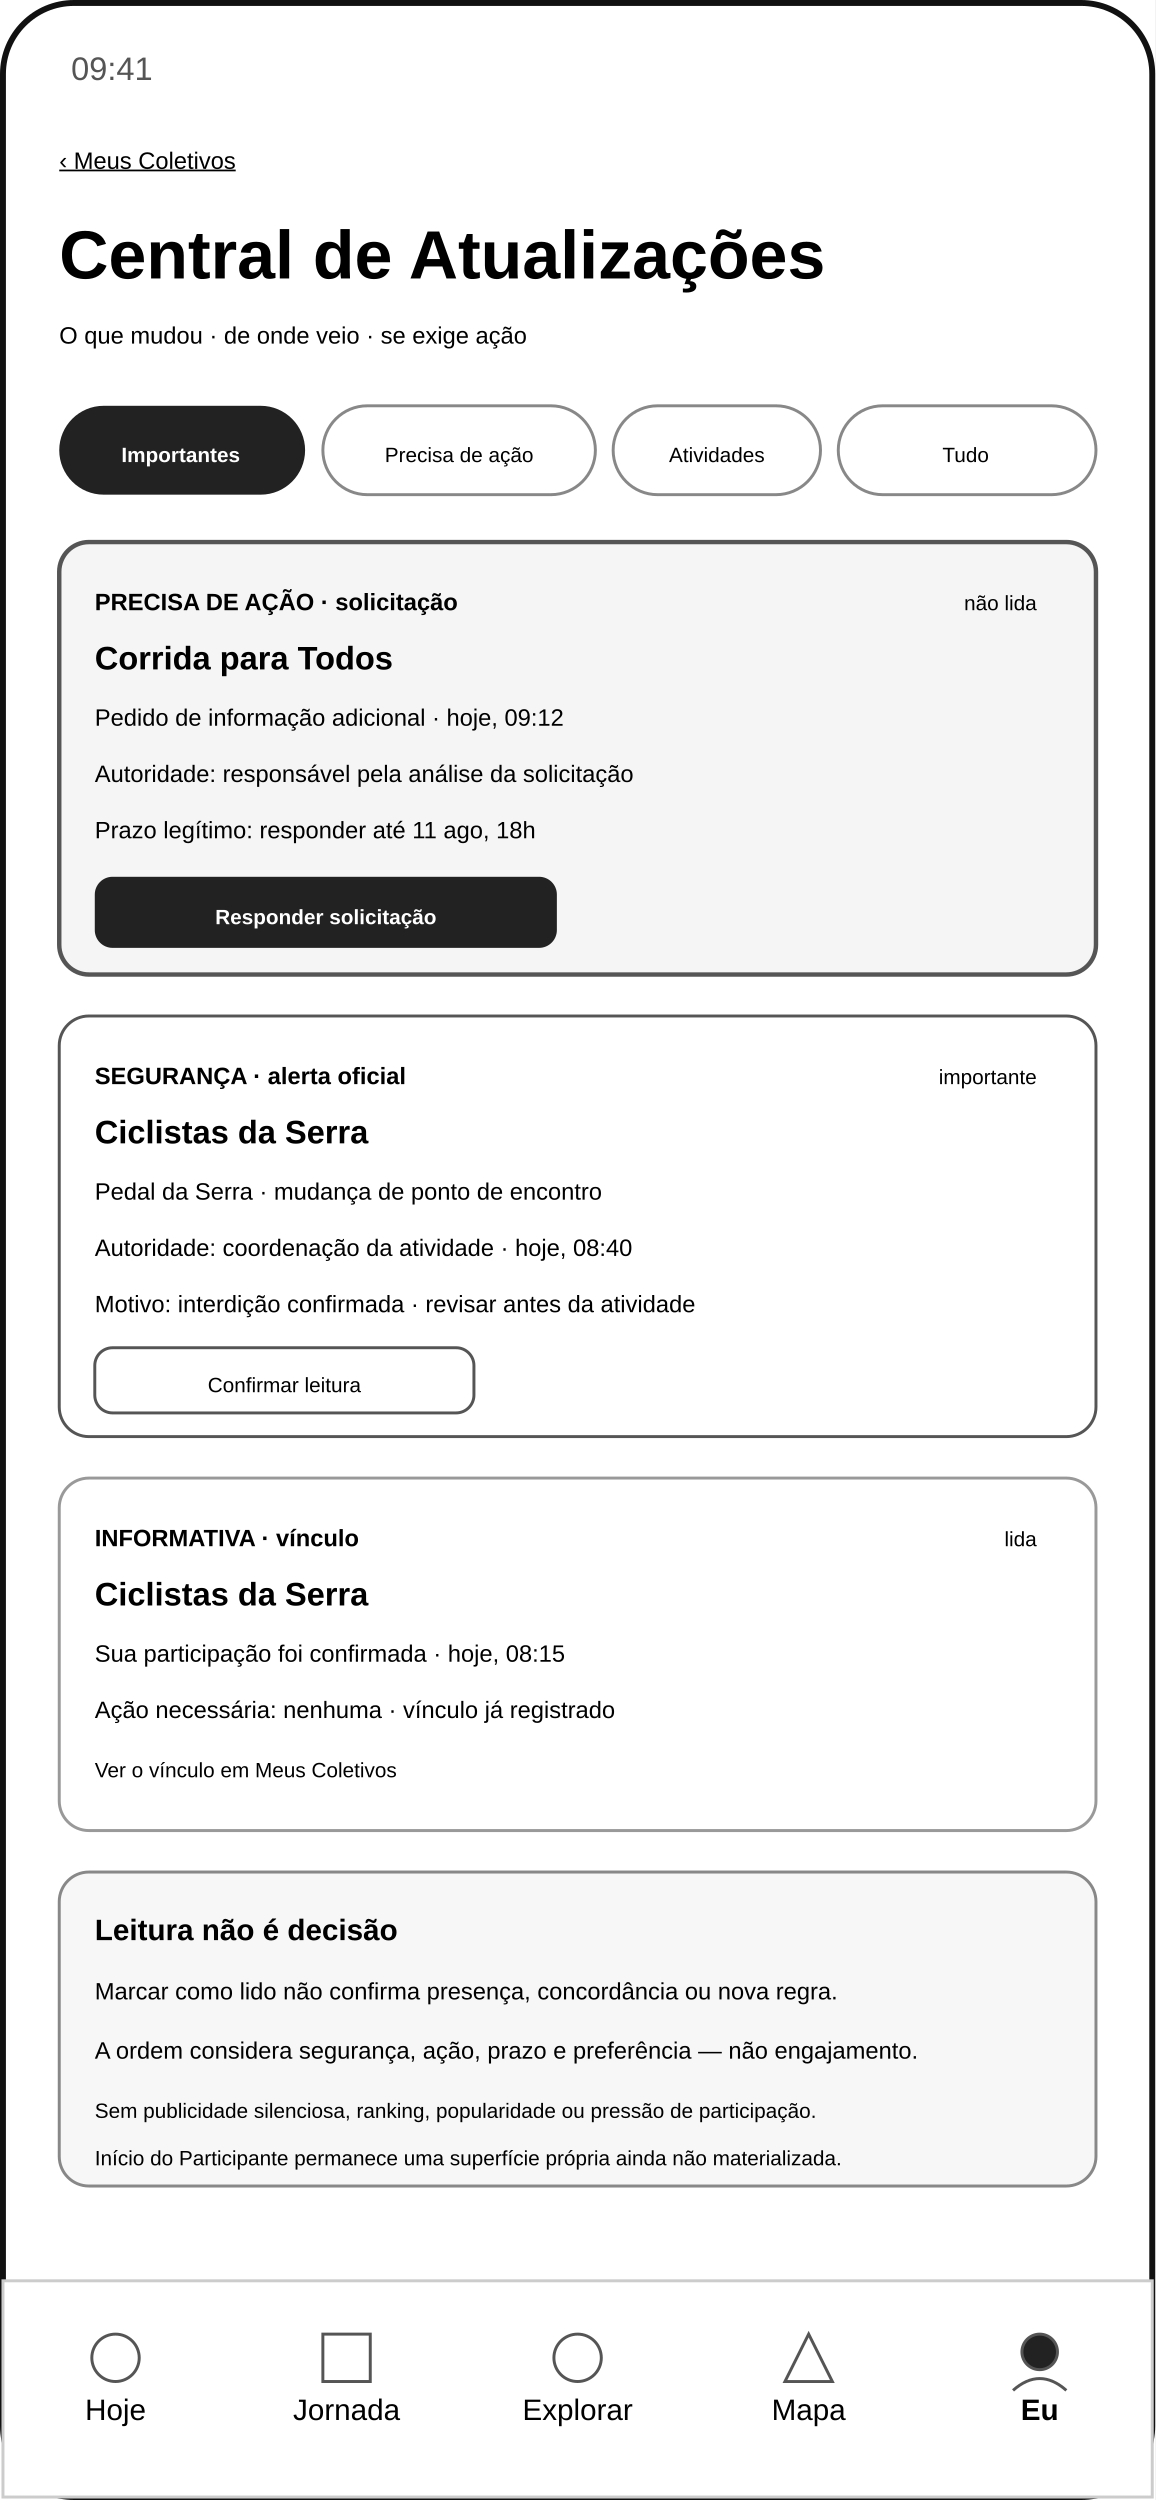
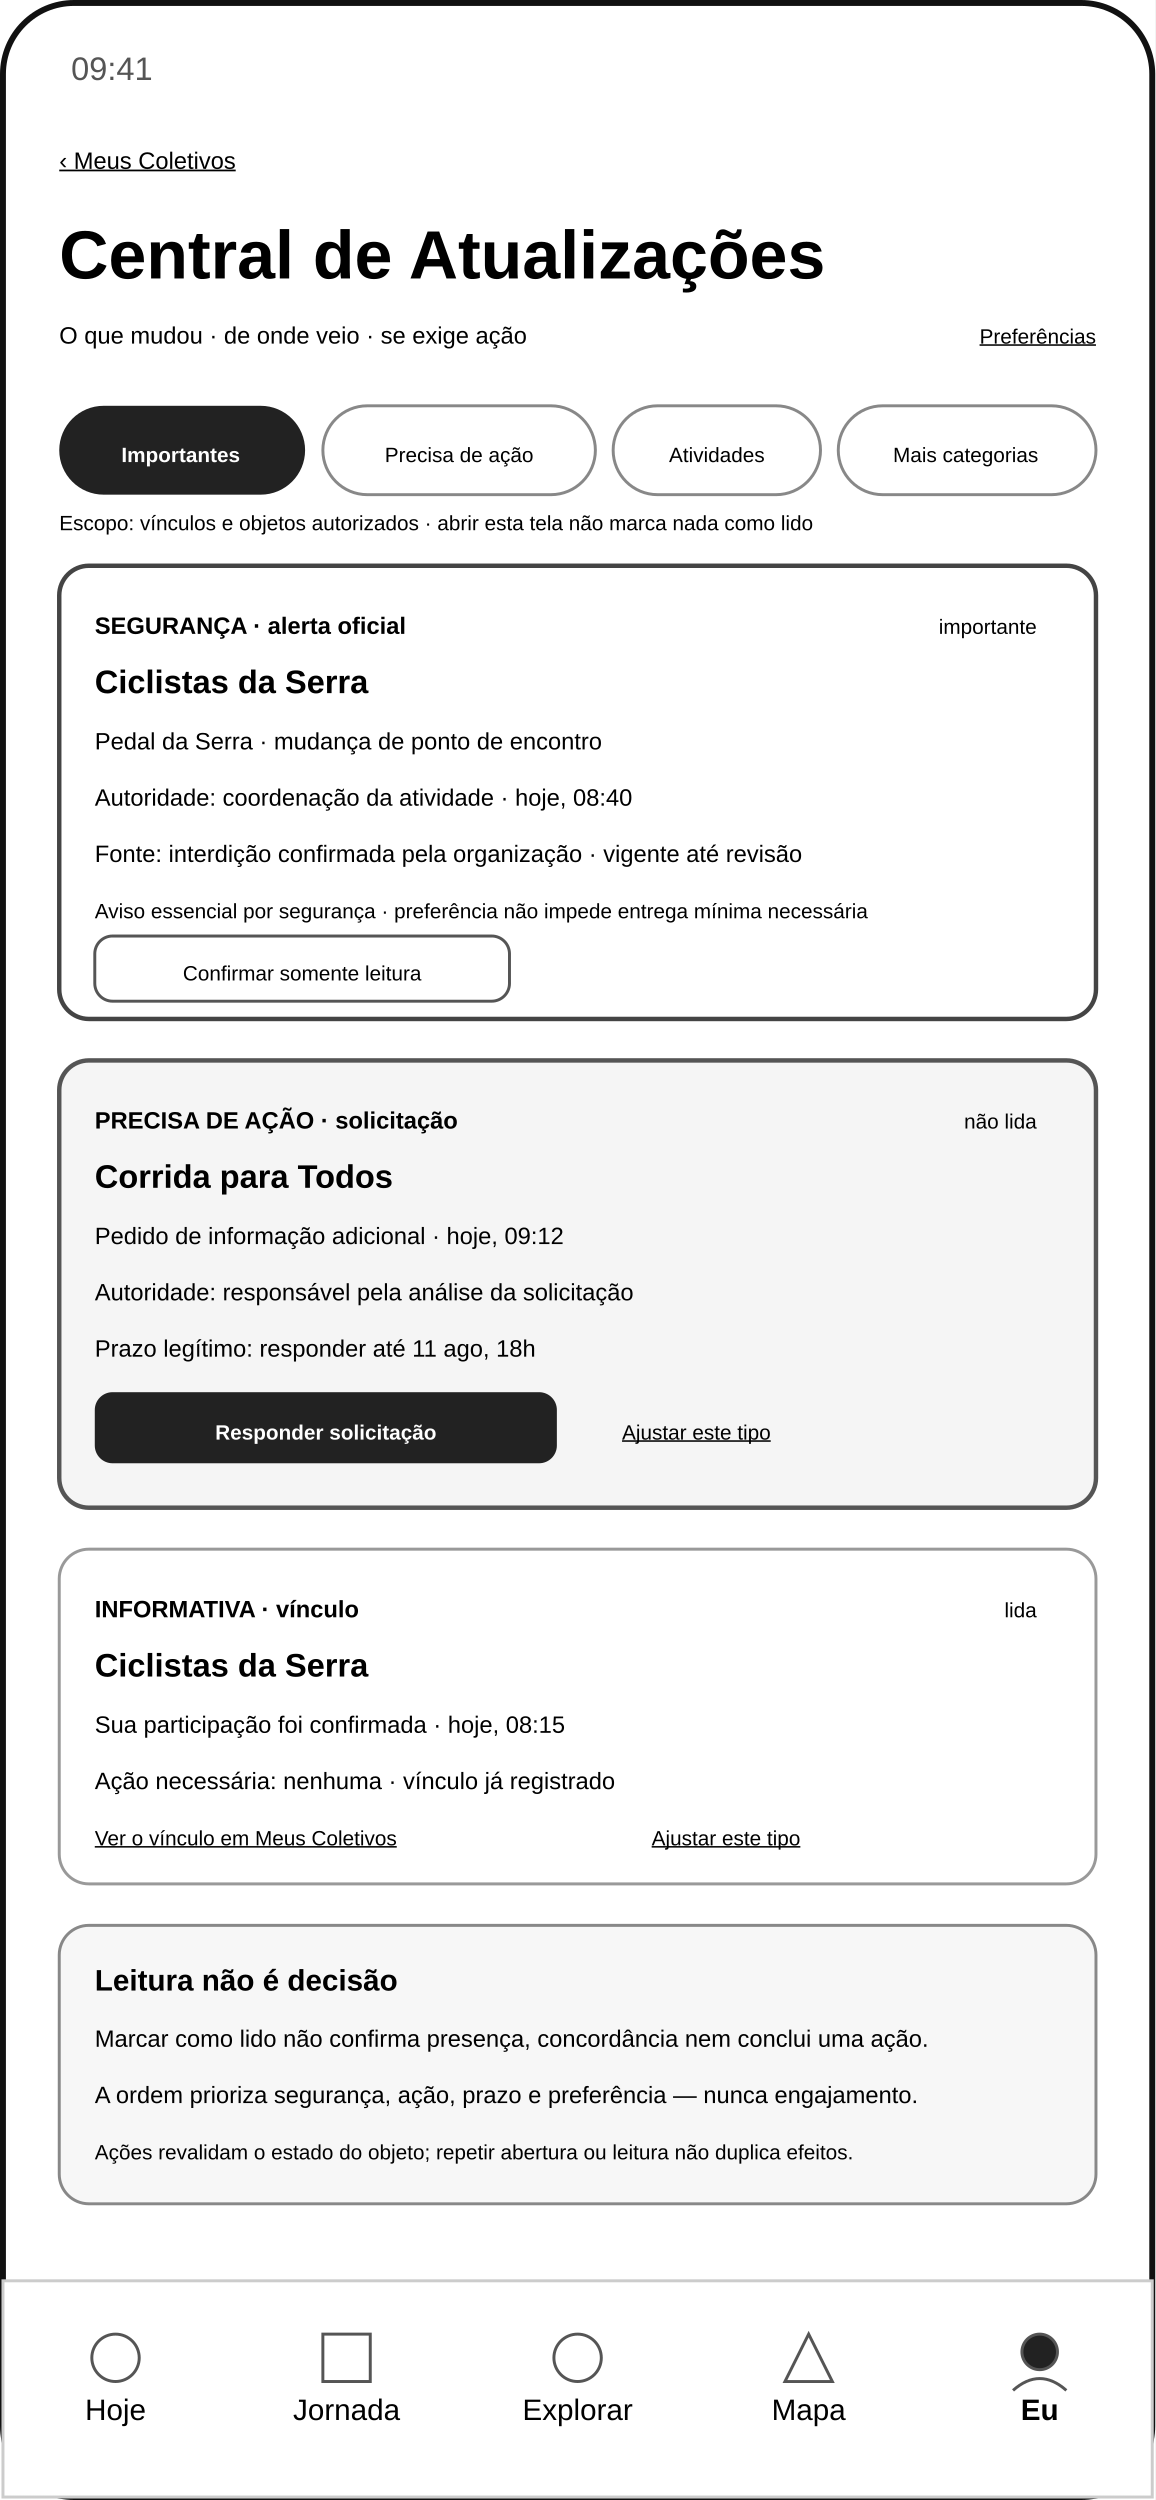
<svg xmlns="http://www.w3.org/2000/svg" width="390" height="844" viewBox="0 0 390 844" role="img" aria-labelledby="title desc">
  <rect width="390" height="844" fill="#ffffff" />
  <rect x="1" y="1" width="388" height="842" rx="24" fill="none" stroke="#111111" stroke-width="2" />
  <text x="24" y="27" font-family="Arial, sans-serif" font-size="11" fill="#555555">09:41</text>
  <text x="20" y="57" font-family="Arial, sans-serif" font-size="8" text-decoration="underline">‹ Meus Coletivos</text>
  <text x="20" y="94" font-family="Arial, sans-serif" font-size="23" font-weight="700">Central de Atualizações</text>
  <text x="20" y="116" font-family="Arial, sans-serif" font-size="8">O que mudou · de onde veio · se exige ação</text>
+   <text x="370" y="116" text-anchor="end" font-family="Arial, sans-serif" font-size="7" text-decoration="underline">Preferências</text>
  <g font-family="Arial, sans-serif" font-size="7" text-anchor="middle">
    <rect x="20" y="137" width="83" height="30" rx="15" fill="#222222" />
    <text x="61" y="156" fill="#ffffff" font-weight="700">Importantes</text>
    <rect x="109" y="137" width="92" height="30" rx="15" fill="#ffffff" stroke="#888888" />
    <text x="155" y="156">Precisa de ação</text>
    <rect x="207" y="137" width="70" height="30" rx="15" fill="#ffffff" stroke="#888888" />
    <text x="242" y="156">Atividades</text>
    <rect x="283" y="137" width="87" height="30" rx="15" fill="#ffffff" stroke="#888888" />
-     <text x="326" y="156">Tudo</text>
+     <text x="326" y="156">Mais categorias</text>
  </g>
-   <rect x="20" y="183" width="350" height="146" rx="10" fill="#f5f5f5" stroke="#555555" stroke-width="1.5" />
-   <text x="32" y="206" font-family="Arial, sans-serif" font-size="8" font-weight="700">PRECISA DE AÇÃO · solicitação</text>
-   <text x="32" y="226" font-family="Arial, sans-serif" font-size="11" font-weight="700">Corrida para Todos</text>
-   <text x="32" y="245" font-family="Arial, sans-serif" font-size="8">Pedido de informação adicional · hoje, 09:12</text>
-   <text x="32" y="264" font-family="Arial, sans-serif" font-size="8">Autoridade: responsável pela análise da solicitação</text>
-   <text x="32" y="283" font-family="Arial, sans-serif" font-size="8">Prazo legítimo: responder até 11 ago, 18h</text>
-   <rect x="32" y="296" width="156" height="24" rx="6" fill="#222222" />
-   <text x="110" y="312" text-anchor="middle" font-family="Arial, sans-serif" font-size="7" fill="#ffffff" font-weight="700">Responder solicitação</text>
-   <text x="350" y="206" text-anchor="end" font-family="Arial, sans-serif" font-size="7">não lida</text>
-   <rect x="20" y="343" width="350" height="142" rx="10" fill="#ffffff" stroke="#555555" />
-   <text x="32" y="366" font-family="Arial, sans-serif" font-size="8" font-weight="700">SEGURANÇA · alerta oficial</text>
-   <text x="32" y="386" font-family="Arial, sans-serif" font-size="11" font-weight="700">Ciclistas da Serra</text>
-   <text x="32" y="405" font-family="Arial, sans-serif" font-size="8">Pedal da Serra · mudança de ponto de encontro</text>
-   <text x="32" y="424" font-family="Arial, sans-serif" font-size="8">Autoridade: coordenação da atividade · hoje, 08:40</text>
-   <text x="32" y="443" font-family="Arial, sans-serif" font-size="8">Motivo: interdição confirmada · revisar antes da atividade</text>
-   <rect x="32" y="455" width="128" height="22" rx="6" fill="#ffffff" stroke="#555555" />
-   <text x="96" y="470" text-anchor="middle" font-family="Arial, sans-serif" font-size="7">Confirmar leitura</text>
-   <text x="350" y="366" text-anchor="end" font-family="Arial, sans-serif" font-size="7">importante</text>
-   <rect x="20" y="499" width="350" height="119" rx="10" fill="#ffffff" stroke="#999999" />
-   <text x="32" y="522" font-family="Arial, sans-serif" font-size="8" font-weight="700">INFORMATIVA · vínculo</text>
-   <text x="32" y="542" font-family="Arial, sans-serif" font-size="11" font-weight="700">Ciclistas da Serra</text>
-   <text x="32" y="561" font-family="Arial, sans-serif" font-size="8">Sua participação foi confirmada · hoje, 08:15</text>
-   <text x="32" y="580" font-family="Arial, sans-serif" font-size="8">Ação necessária: nenhuma · vínculo já registrado</text>
-   <text x="32" y="600" font-family="Arial, sans-serif" font-size="7">Ver o vínculo em Meus Coletivos</text>
-   <text x="350" y="522" text-anchor="end" font-family="Arial, sans-serif" font-size="7">lida</text>
-   <rect x="20" y="632" width="350" height="106" rx="10" fill="#f7f7f7" stroke="#888888" />
-   <text x="32" y="655" font-family="Arial, sans-serif" font-size="10" font-weight="700">Leitura não é decisão</text>
-   <text x="32" y="675" font-family="Arial, sans-serif" font-size="8">Marcar como lido não confirma presença, concordância ou nova regra.</text>
-   <text x="32" y="695" font-family="Arial, sans-serif" font-size="8">A ordem considera segurança, ação, prazo e preferência — não engajamento.</text>
-   <text x="32" y="715" font-family="Arial, sans-serif" font-size="7">Sem publicidade silenciosa, ranking, popularidade ou pressão de participação.</text>
-   <text x="32" y="731" font-family="Arial, sans-serif" font-size="7">Início do Participante permanece uma superfície própria ainda não materializada.</text>
+   <text x="20" y="179" font-family="Arial, sans-serif" font-size="7">Escopo: vínculos e objetos autorizados · abrir esta tela não marca nada como lido</text>
+   <rect x="20" y="191" width="350" height="153" rx="10" fill="#ffffff" stroke="#444444" stroke-width="1.5" />
+   <text x="32" y="214" font-family="Arial, sans-serif" font-size="8" font-weight="700">SEGURANÇA · alerta oficial</text>
+   <text x="32" y="234" font-family="Arial, sans-serif" font-size="11" font-weight="700">Ciclistas da Serra</text>
+   <text x="32" y="253" font-family="Arial, sans-serif" font-size="8">Pedal da Serra · mudança de ponto de encontro</text>
+   <text x="32" y="272" font-family="Arial, sans-serif" font-size="8">Autoridade: coordenação da atividade · hoje, 08:40</text>
+   <text x="32" y="291" font-family="Arial, sans-serif" font-size="8">Fonte: interdição confirmada pela organização · vigente até revisão</text>
+   <text x="32" y="310" font-family="Arial, sans-serif" font-size="7">Aviso essencial por segurança · preferência não impede entrega mínima necessária</text>
+   <rect x="32" y="316" width="140" height="22" rx="6" fill="#ffffff" stroke="#555555" />
+   <text x="102" y="331" text-anchor="middle" font-family="Arial, sans-serif" font-size="7">Confirmar somente leitura</text>
+   <text x="350" y="214" text-anchor="end" font-family="Arial, sans-serif" font-size="7">importante</text>
+   <rect x="20" y="358" width="350" height="151" rx="10" fill="#f5f5f5" stroke="#555555" stroke-width="1.5" />
+   <text x="32" y="381" font-family="Arial, sans-serif" font-size="8" font-weight="700">PRECISA DE AÇÃO · solicitação</text>
+   <text x="32" y="401" font-family="Arial, sans-serif" font-size="11" font-weight="700">Corrida para Todos</text>
+   <text x="32" y="420" font-family="Arial, sans-serif" font-size="8">Pedido de informação adicional · hoje, 09:12</text>
+   <text x="32" y="439" font-family="Arial, sans-serif" font-size="8">Autoridade: responsável pela análise da solicitação</text>
+   <text x="32" y="458" font-family="Arial, sans-serif" font-size="8">Prazo legítimo: responder até 11 ago, 18h</text>
+   <rect x="32" y="470" width="156" height="24" rx="6" fill="#222222" />
+   <text x="110" y="486" text-anchor="middle" font-family="Arial, sans-serif" font-size="7" fill="#ffffff" font-weight="700">Responder solicitação</text>
+   <text x="210" y="486" font-family="Arial, sans-serif" font-size="7" text-decoration="underline">Ajustar este tipo</text>
+   <text x="350" y="381" text-anchor="end" font-family="Arial, sans-serif" font-size="7">não lida</text>
+   <rect x="20" y="523" width="350" height="113" rx="10" fill="#ffffff" stroke="#999999" />
+   <text x="32" y="546" font-family="Arial, sans-serif" font-size="8" font-weight="700">INFORMATIVA · vínculo</text>
+   <text x="32" y="566" font-family="Arial, sans-serif" font-size="11" font-weight="700">Ciclistas da Serra</text>
+   <text x="32" y="585" font-family="Arial, sans-serif" font-size="8">Sua participação foi confirmada · hoje, 08:15</text>
+   <text x="32" y="604" font-family="Arial, sans-serif" font-size="8">Ação necessária: nenhuma · vínculo já registrado</text>
+   <text x="32" y="623" font-family="Arial, sans-serif" font-size="7" text-decoration="underline">Ver o vínculo em Meus Coletivos</text>
+   <text x="220" y="623" font-family="Arial, sans-serif" font-size="7" text-decoration="underline">Ajustar este tipo</text>
+   <text x="350" y="546" text-anchor="end" font-family="Arial, sans-serif" font-size="7">lida</text>
+   <rect x="20" y="650" width="350" height="94" rx="10" fill="#f7f7f7" stroke="#888888" />
+   <text x="32" y="672" font-family="Arial, sans-serif" font-size="10" font-weight="700">Leitura não é decisão</text>
+   <text x="32" y="691" font-family="Arial, sans-serif" font-size="8">Marcar como lido não confirma presença, concordância nem conclui uma ação.</text>
+   <text x="32" y="710" font-family="Arial, sans-serif" font-size="8">A ordem prioriza segurança, ação, prazo e preferência — nunca engajamento.</text>
+   <text x="32" y="729" font-family="Arial, sans-serif" font-size="7">Ações revalidam o estado do objeto; repetir abertura ou leitura não duplica efeitos.</text>
  <rect x="1" y="770" width="388" height="73" fill="#ffffff" stroke="#cccccc" />
  <g font-family="Arial, sans-serif" font-size="10" text-anchor="middle">
    <text x="39" y="817">Hoje</text>
    <text x="117" y="817">Jornada</text>
    <text x="195" y="817">Explorar</text>
    <text x="273" y="817">Mapa</text>
    <text x="351" y="817" font-weight="700">Eu</text>
  </g>
  <g fill="none" stroke="#555555">
    <circle cx="39" cy="796" r="8" />
    <rect x="109" y="788" width="16" height="16" />
    <circle cx="195" cy="796" r="8" />
    <path d="M265 804 L273 788 L281 804 Z" />
    <circle cx="351" cy="794" r="6" fill="#222222" />
    <path d="M342 807 Q351 799 360 807" />
  </g>
</svg>
